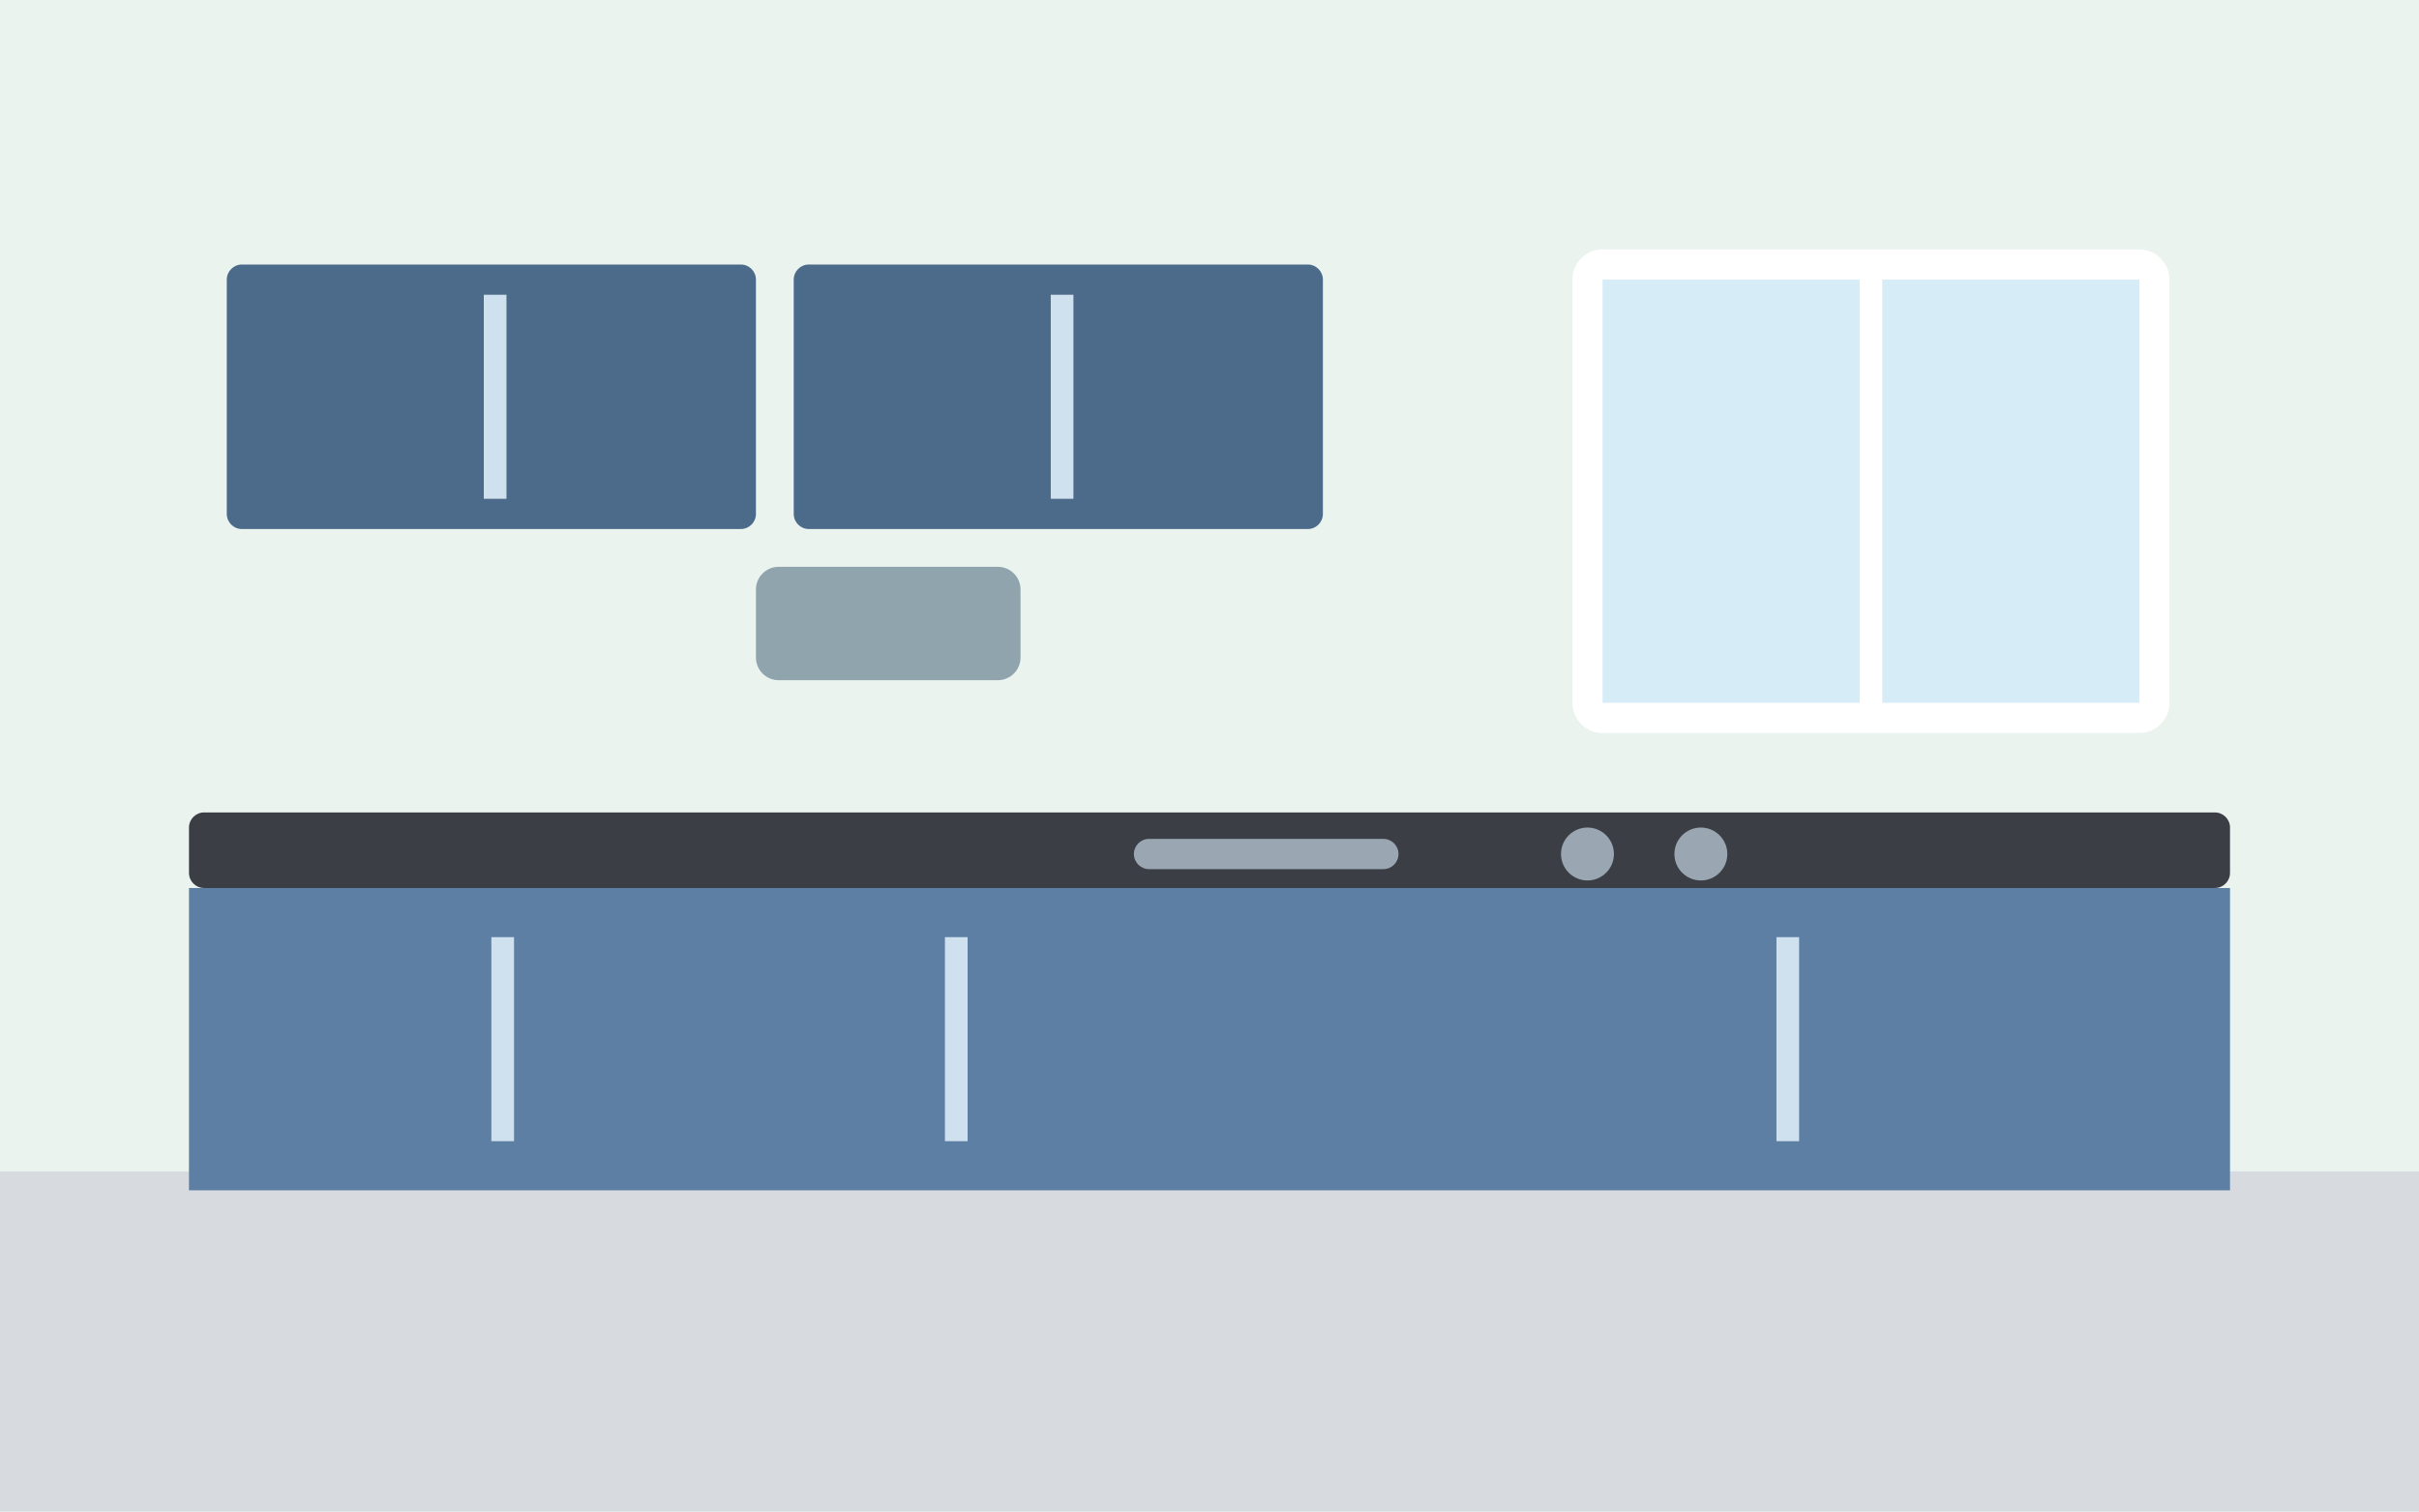
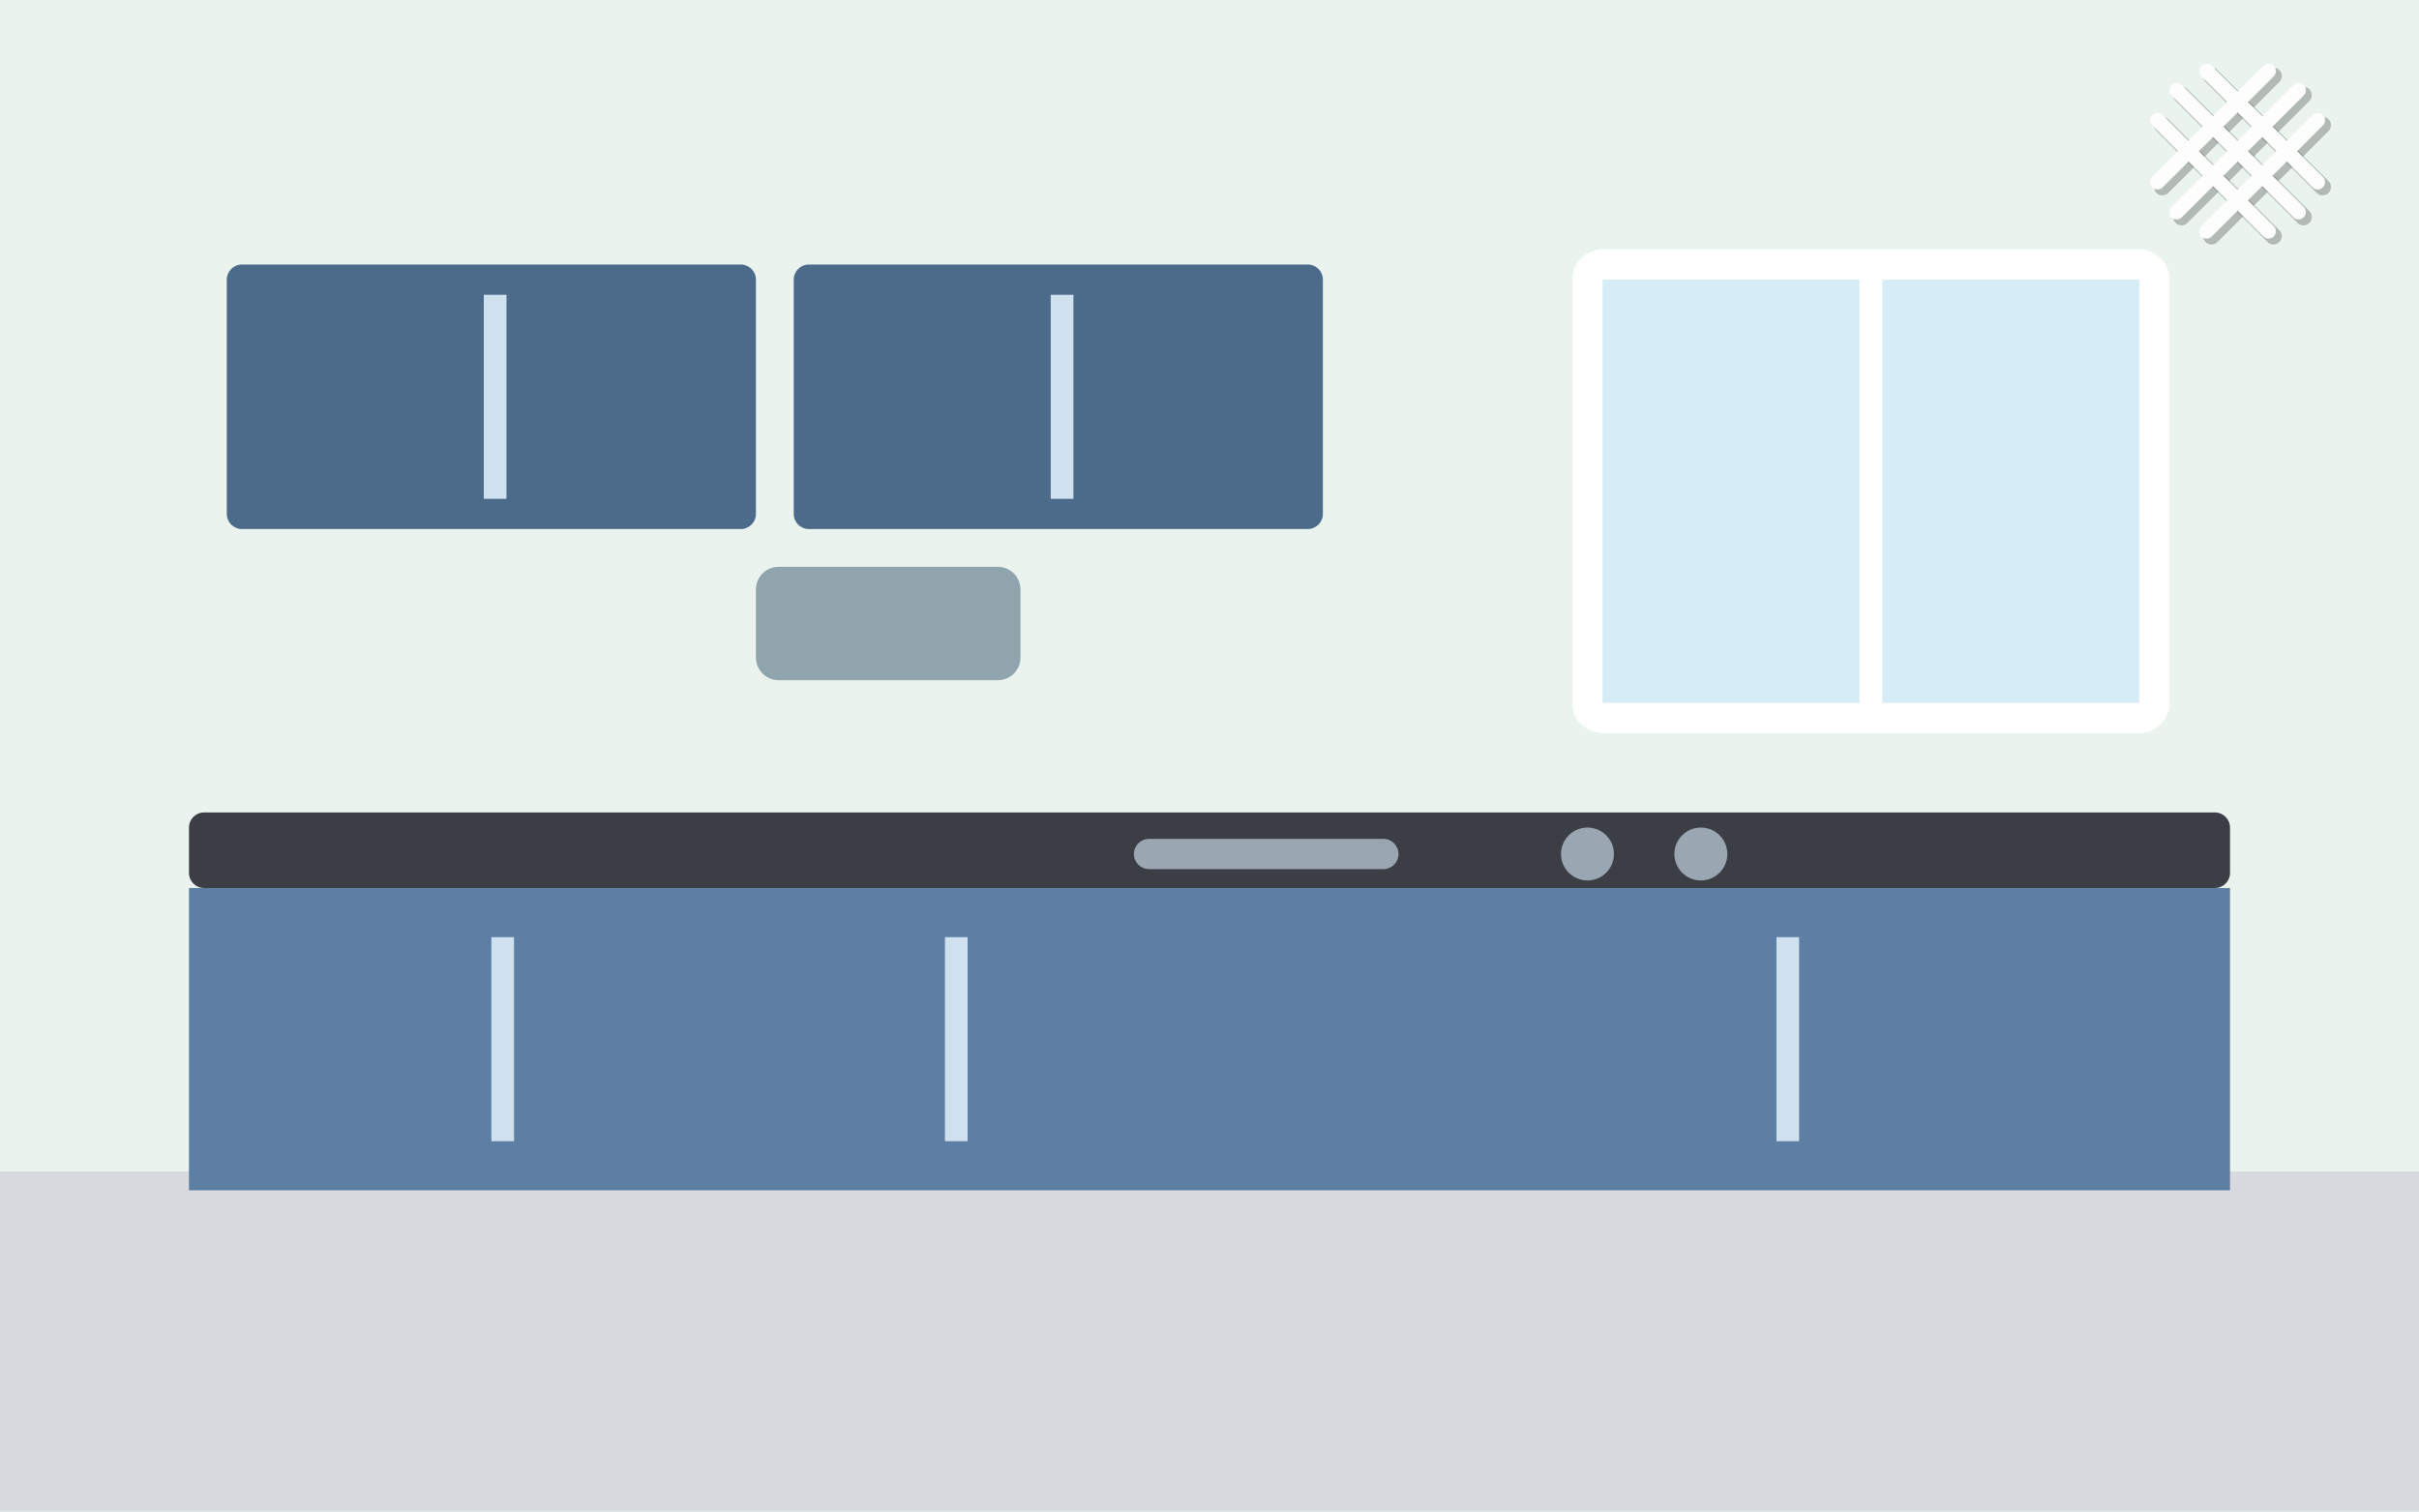
<svg xmlns="http://www.w3.org/2000/svg" width="640" height="400" viewBox="0 0 640 400">
  <rect width="640" height="400" fill="#eaf3ee" />
  <rect y="310" width="640" height="90" fill="#d7dbe0" />
  <rect x="60" y="70" width="140" height="70" rx="4" fill="#4c6b8a" />
  <rect x="210" y="70" width="140" height="70" rx="4" fill="#4c6b8a" />
  <rect x="128" y="78" width="6" height="54" fill="#cfe0ef" />
  <rect x="278" y="78" width="6" height="54" fill="#cfe0ef" />
  <rect x="420" y="70" width="150" height="120" rx="4" fill="#d6ecf7" stroke="#fff" stroke-width="8" />
  <line x1="495" y1="70" x2="495" y2="190" stroke="#fff" stroke-width="6" />
  <rect x="50" y="215" width="540" height="20" rx="4" fill="#3b3f45" />
  <rect x="50" y="235" width="540" height="80" fill="#5c7fa3" />
  <rect x="130" y="248" width="6" height="54" fill="#cfe0ef" />
  <rect x="250" y="248" width="6" height="54" fill="#cfe0ef" />
  <rect x="470" y="248" width="6" height="54" fill="#cfe0ef" />
  <rect x="300" y="222" width="70" height="8" rx="4" fill="#9aa7b3" />
  <circle cx="420" cy="226" r="7" fill="#9aa7b3" />
  <circle cx="450" cy="226" r="7" fill="#9aa7b3" />
  <rect x="200" y="150" width="70" height="30" rx="6" fill="#90a4ae" />
+   <g transform="translate(566,14) scale(0.13)" fill="none" stroke-linecap="round" opacity="0.85">
+     <g stroke="#000000" stroke-opacity="0.28" stroke-width="34" transform="translate(10,10)">
+       <line x1="76" y1="76" x2="324" y2="324" />
+       <line x1="137" y1="37" x2="363" y2="263" />
+       <line x1="37" y1="137" x2="263" y2="363" />
+       <line x1="76" y1="324" x2="324" y2="76" />
+       <line x1="137" y1="363" x2="363" y2="137" />
+       <line x1="37" y1="263" x2="263" y2="37" />
+     </g>
+     <g stroke="#ffffff" stroke-width="30">
+       <line x1="76" y1="76" x2="324" y2="324" />
+       <line x1="137" y1="37" x2="363" y2="263" />
+       <line x1="37" y1="137" x2="263" y2="363" />
+       <line x1="76" y1="324" x2="324" y2="76" />
+       <line x1="137" y1="363" x2="363" y2="137" />
+       <line x1="37" y1="263" x2="263" y2="37" />
+     </g>
+   </g>
</svg>
